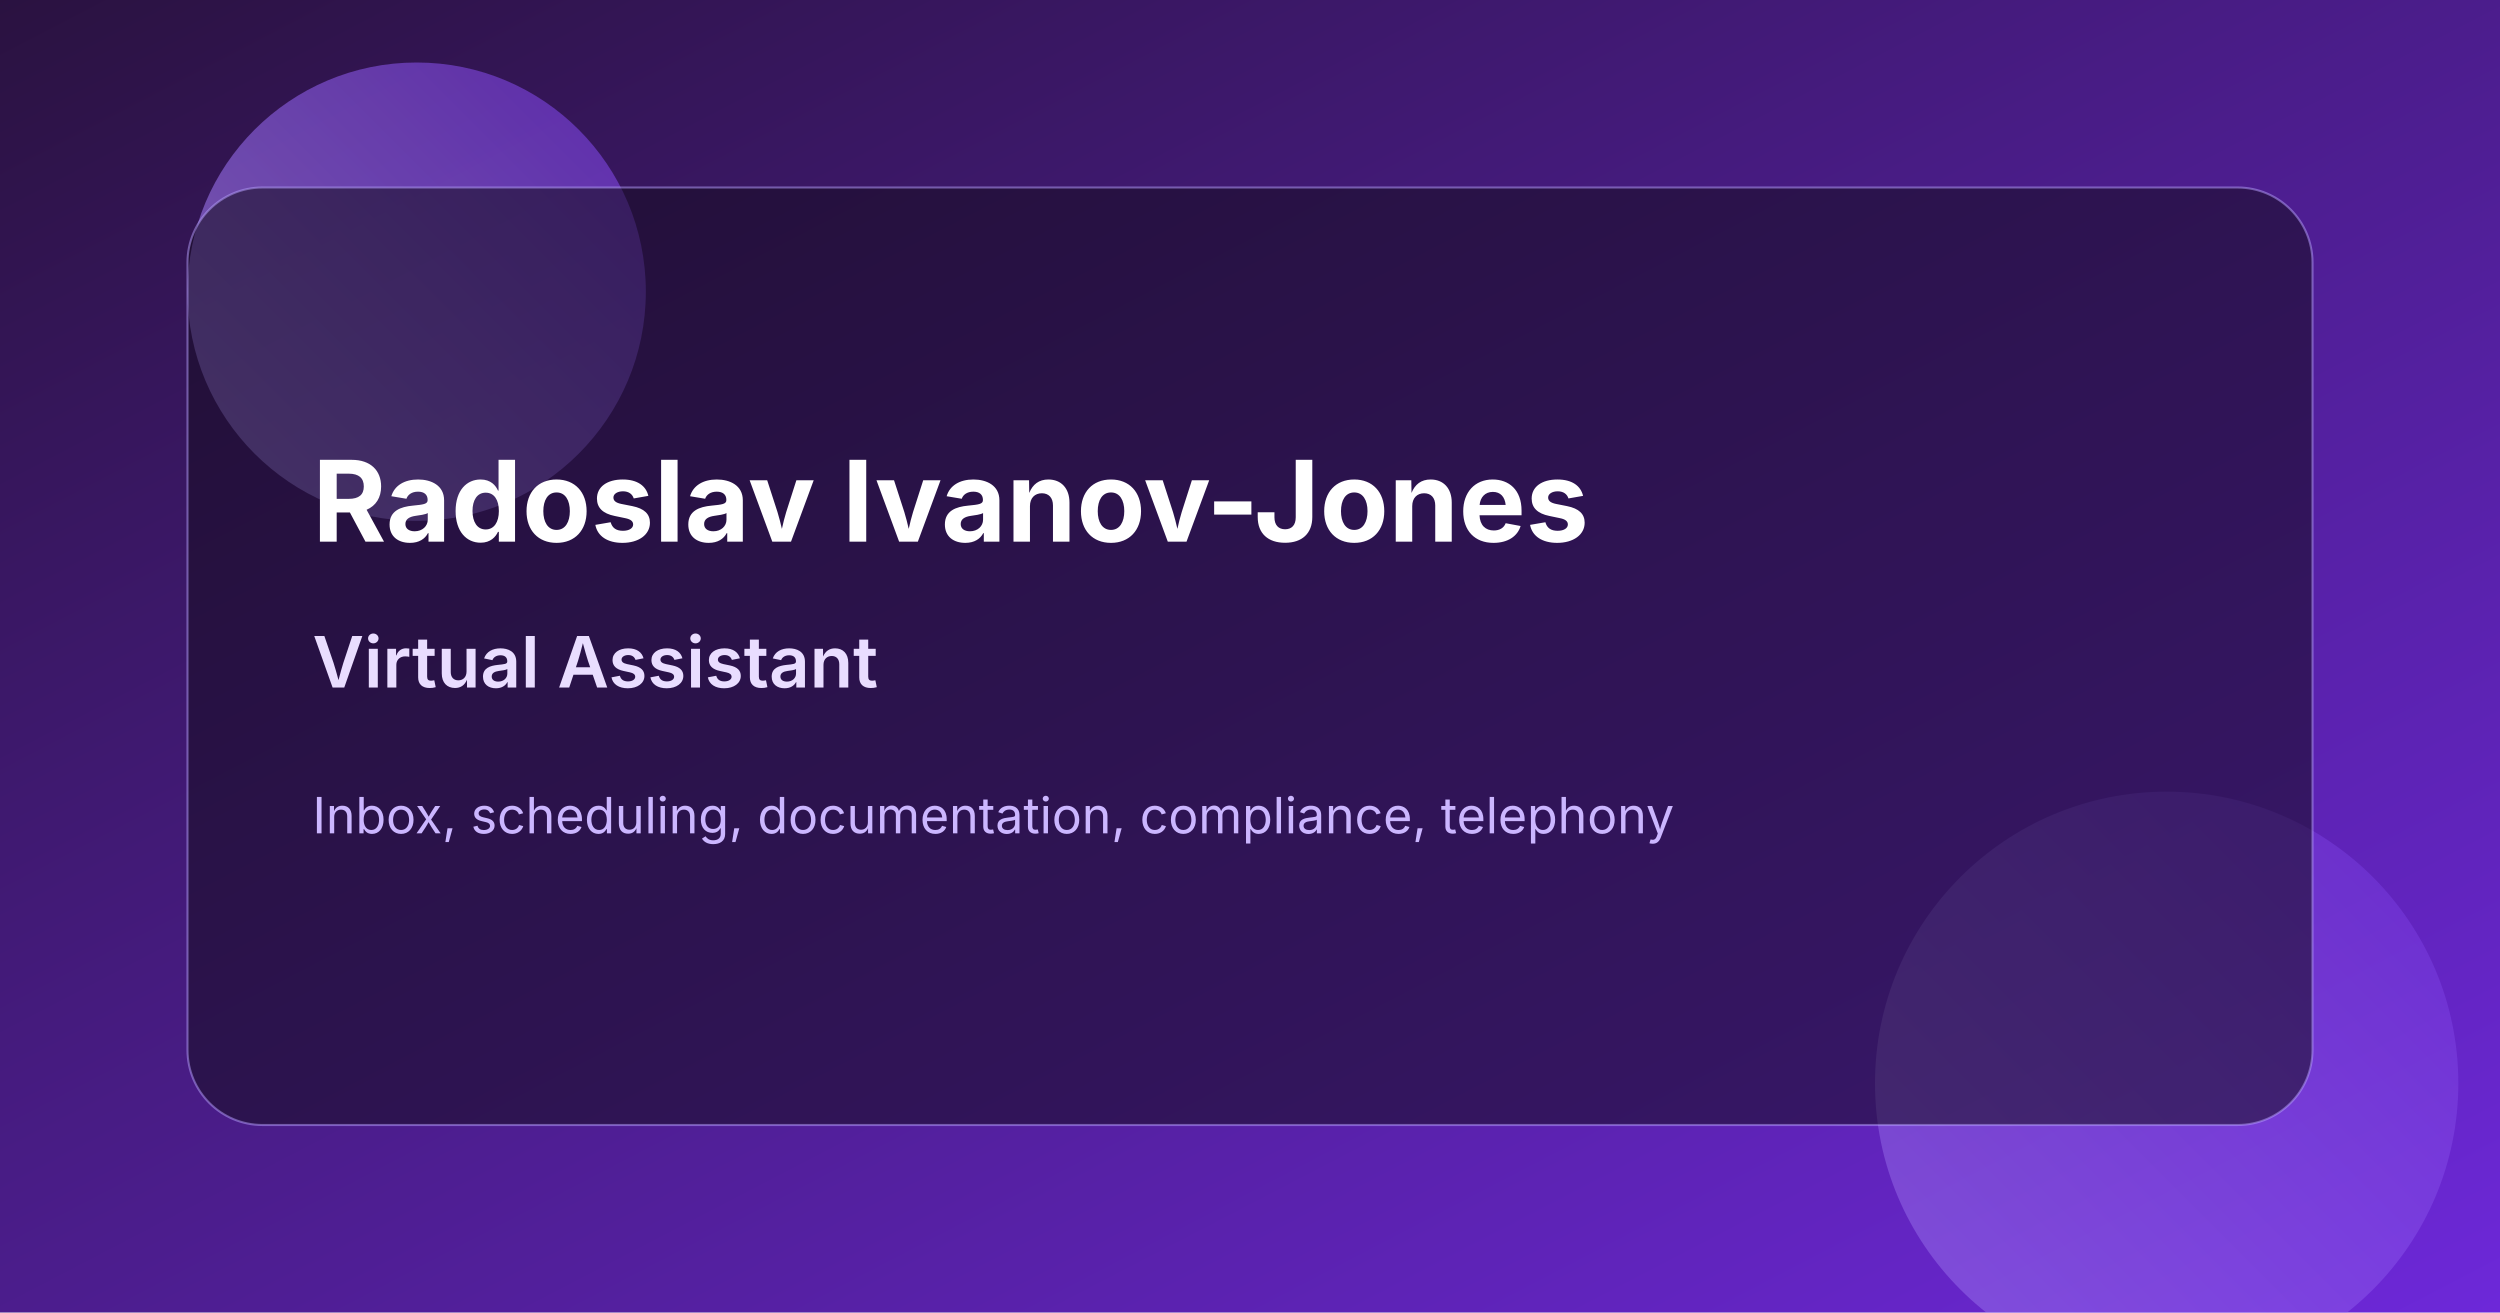
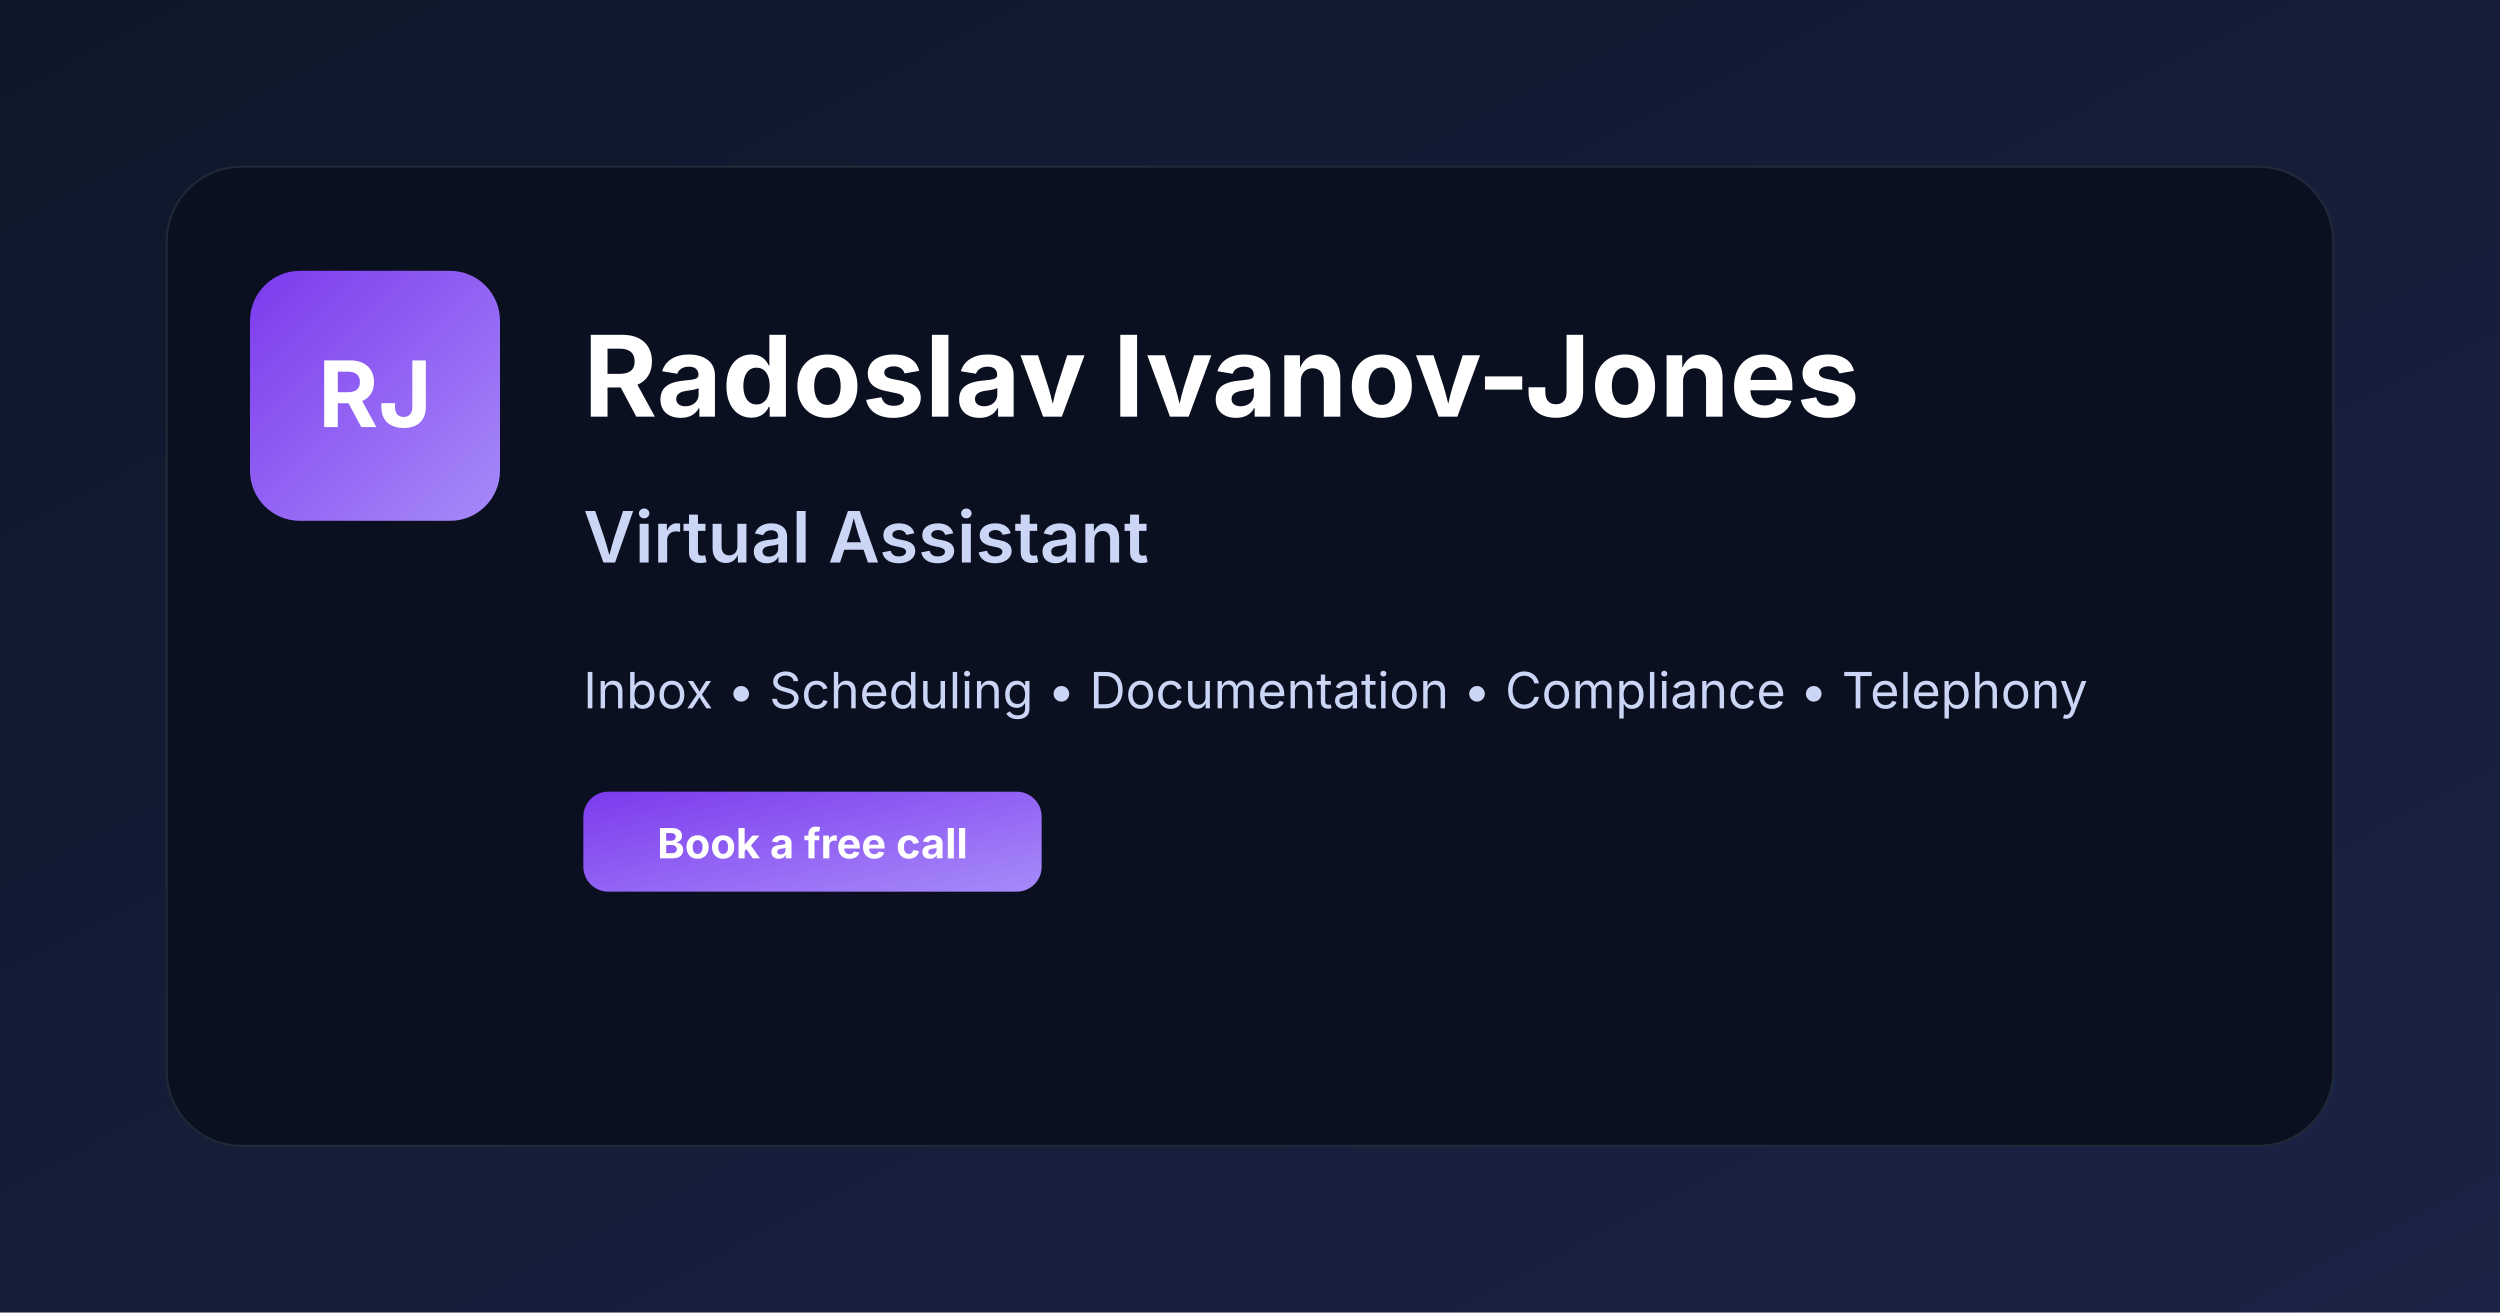
<svg xmlns="http://www.w3.org/2000/svg" width="1200" height="630" viewBox="0 0 1200 630">
  <defs>
    <linearGradient id="bg" x1="0" y1="0" x2="1" y2="1">
-       <stop offset="0" stop-color="#2a1240" />
-       <stop offset="1" stop-color="#6d28d9" />
+       <stop offset="0" stop-color="#0f172a" />
+       <stop offset="1" stop-color="#1b2346" />
    </linearGradient>
-     <linearGradient id="accent" x1="0" y1="1" x2="1" y2="0">
-       <stop offset="0" stop-color="#b9a2ff" />
-       <stop offset="1" stop-color="#7c3aed" />
+     <linearGradient id="accent" x1="0" y1="0" x2="1" y2="1">
+       <stop offset="0" stop-color="#7c3aed" />
+       <stop offset="1" stop-color="#a78bfa" />
    </linearGradient>
  </defs>
  <rect width="1200" height="630" fill="url(#bg)" />
-   <circle cx="200" cy="140" r="110" fill="url(#accent)" opacity="0.55" />
-   <circle cx="1040" cy="520" r="140" fill="url(#accent)" opacity="0.35" />
-   <rect x="90" y="90" width="1020" height="450" rx="36" fill="rgba(20,12,32,0.55)" stroke="rgba(185,162,255,0.5)" />
-   <text x="150" y="260" font-family="Inter, Segoe UI, Arial, sans-serif" font-size="54" fill="#ffffff" font-weight="700">Radoslav Ivanov-Jones</text>
-   <text x="150" y="330" font-family="Inter, Segoe UI, Arial, sans-serif" font-size="34" fill="#e9ddff" font-weight="600">Virtual Assistant</text>
-   <text x="150" y="400" font-family="Inter, Segoe UI, Arial, sans-serif" font-size="24" fill="#cbb6ff">Inbox, scheduling, documentation, compliance, telephony</text>
+   <rect x="80" y="80" width="1040" height="470" rx="36" fill="#0b1020" stroke="#1f2937" />
+   <rect x="120" y="130" width="120" height="120" rx="24" fill="url(#accent)" />
+   <text x="180" y="205" text-anchor="middle" font-family="Inter, Segoe UI, Arial, sans-serif" font-size="44" font-weight="700" fill="#ffffff">RJ</text>
+   <text x="280" y="200" font-family="Inter, Segoe UI, Arial, sans-serif" font-size="54" fill="#ffffff" font-weight="700">Radoslav Ivanov-Jones</text>
+   <text x="280" y="270" font-family="Inter, Segoe UI, Arial, sans-serif" font-size="34" fill="#cbd5f5" font-weight="600">Virtual Assistant</text>
+   <text x="280" y="340" font-family="Inter, Segoe UI, Arial, sans-serif" font-size="24" fill="#cbd5f5">Inbox • Scheduling • Documentation • Compliance • Telephony</text>
+   <rect x="280" y="380" width="220" height="48" rx="12" fill="url(#accent)" />
+   <text x="390" y="412" text-anchor="middle" font-family="Inter, Segoe UI, Arial, sans-serif" font-size="20" font-weight="700" fill="#ffffff">Book a free call</text>
</svg>
